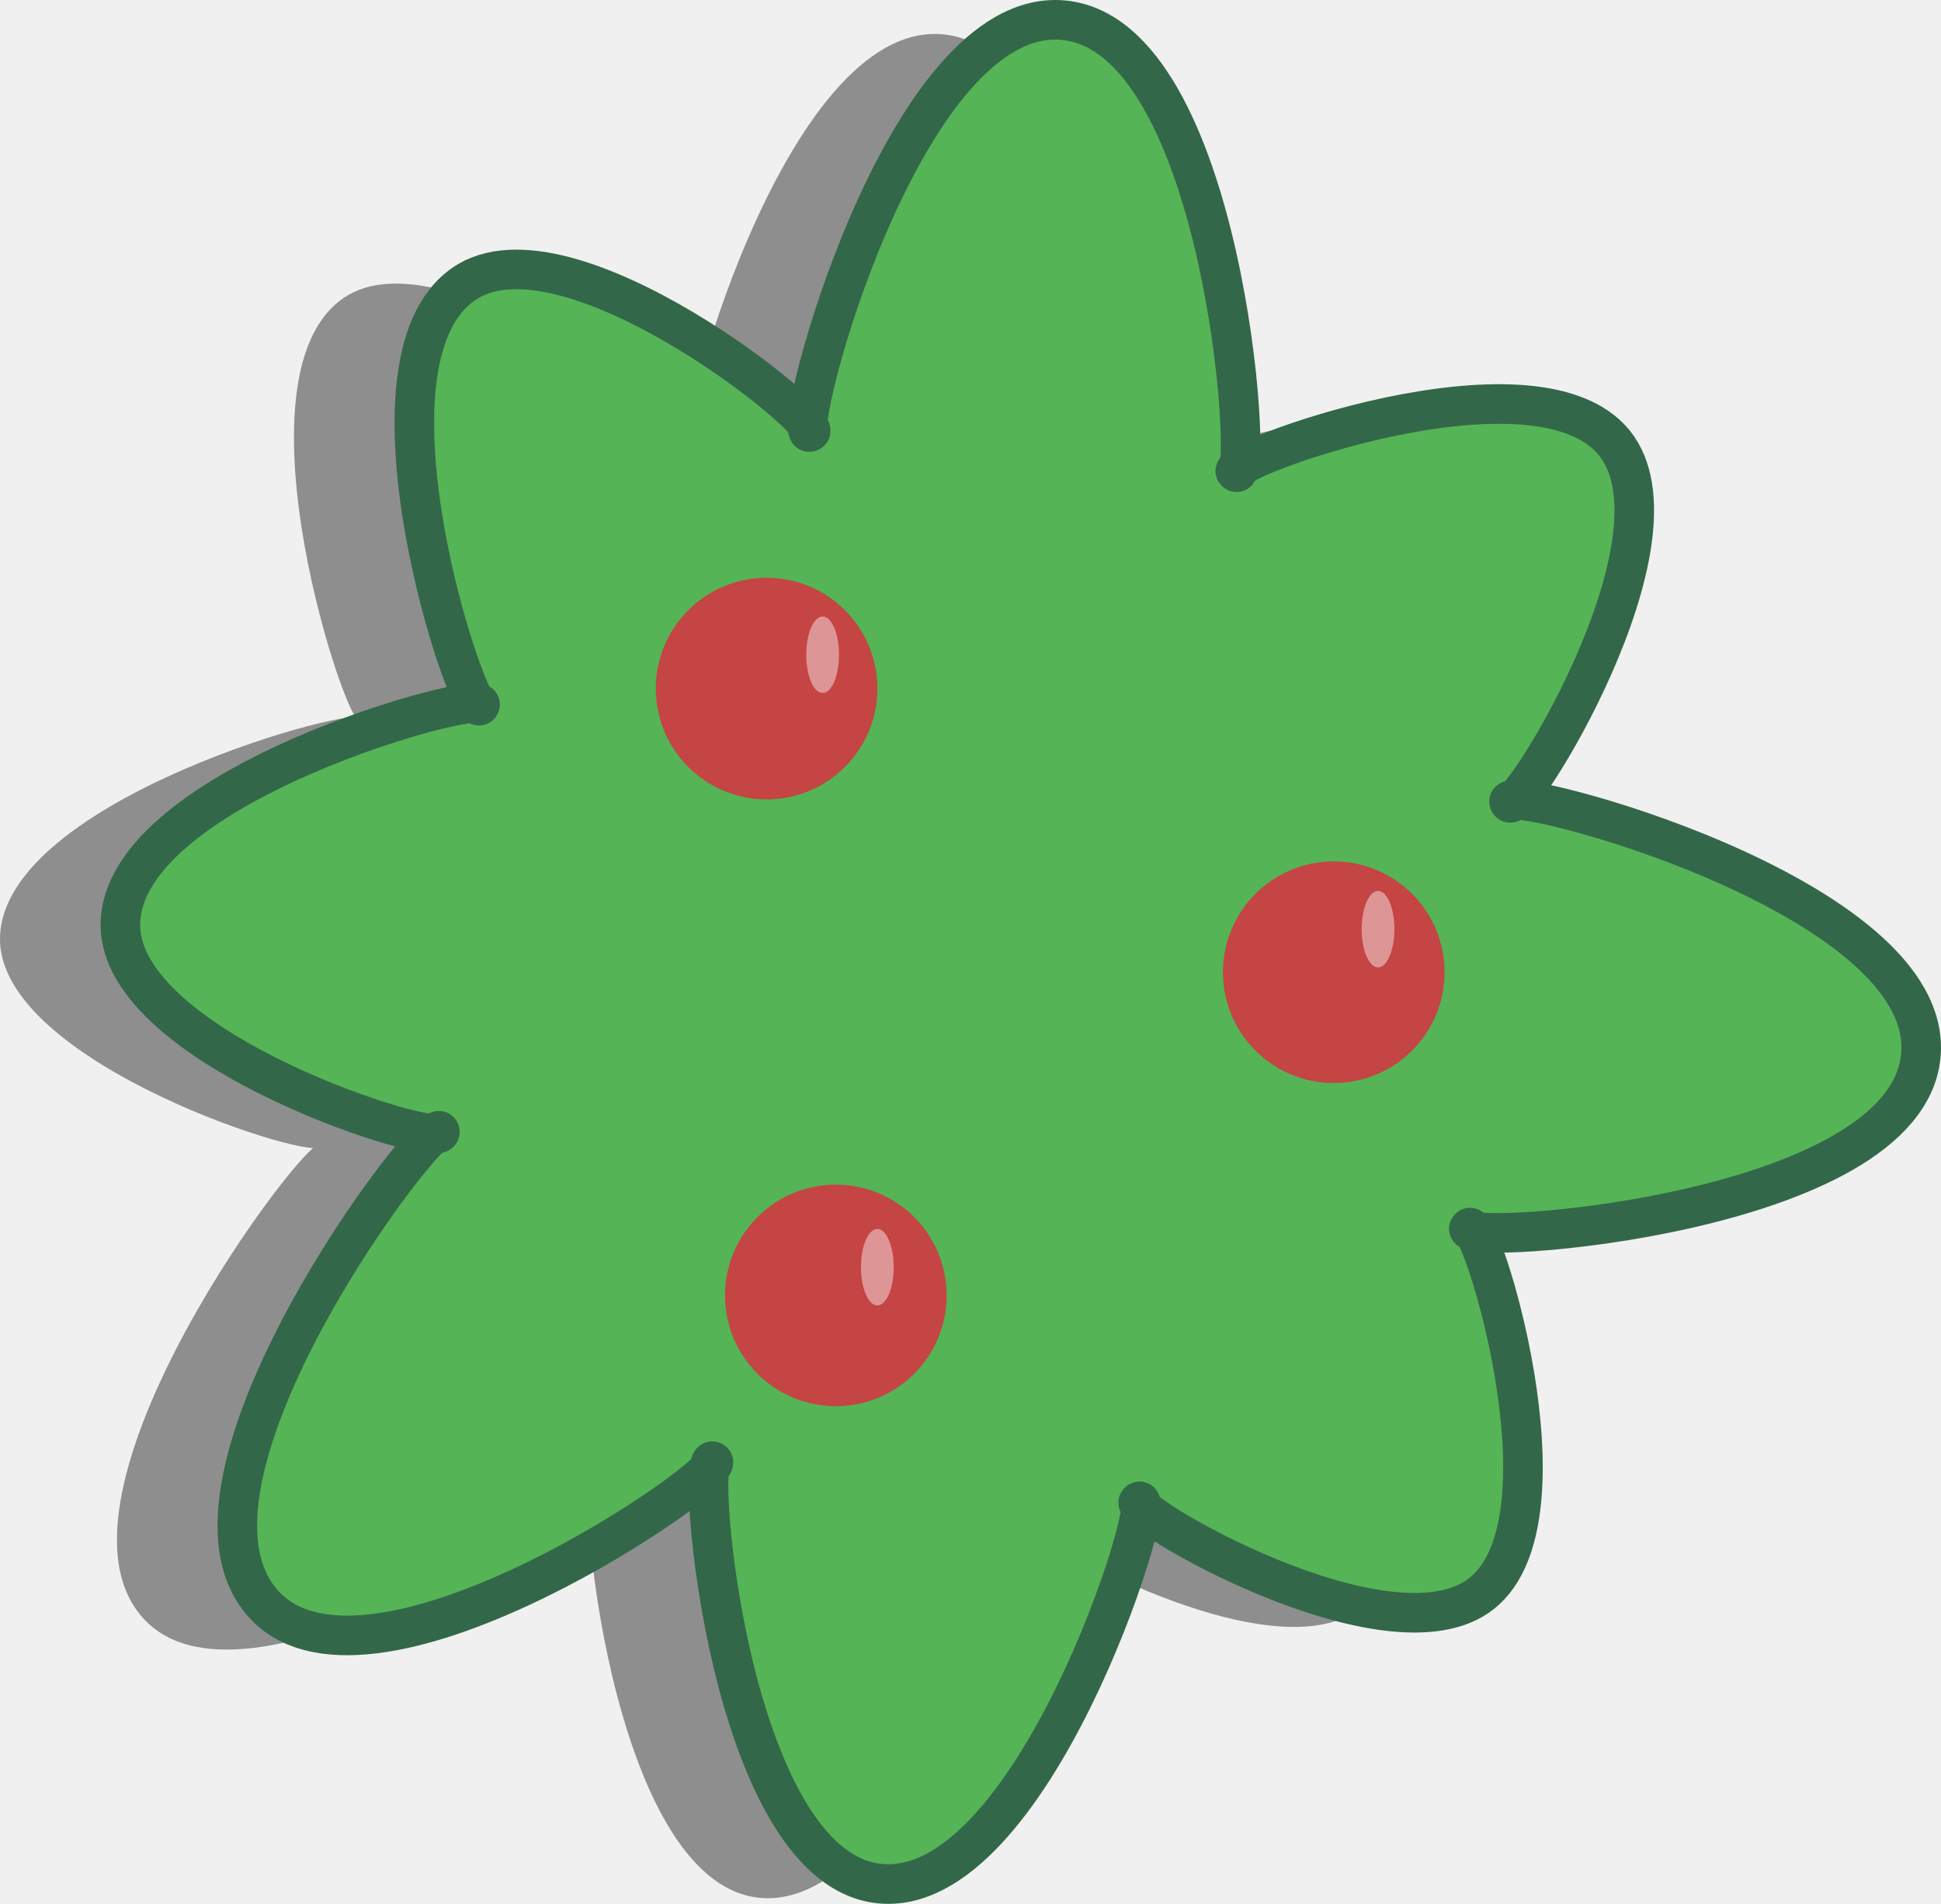
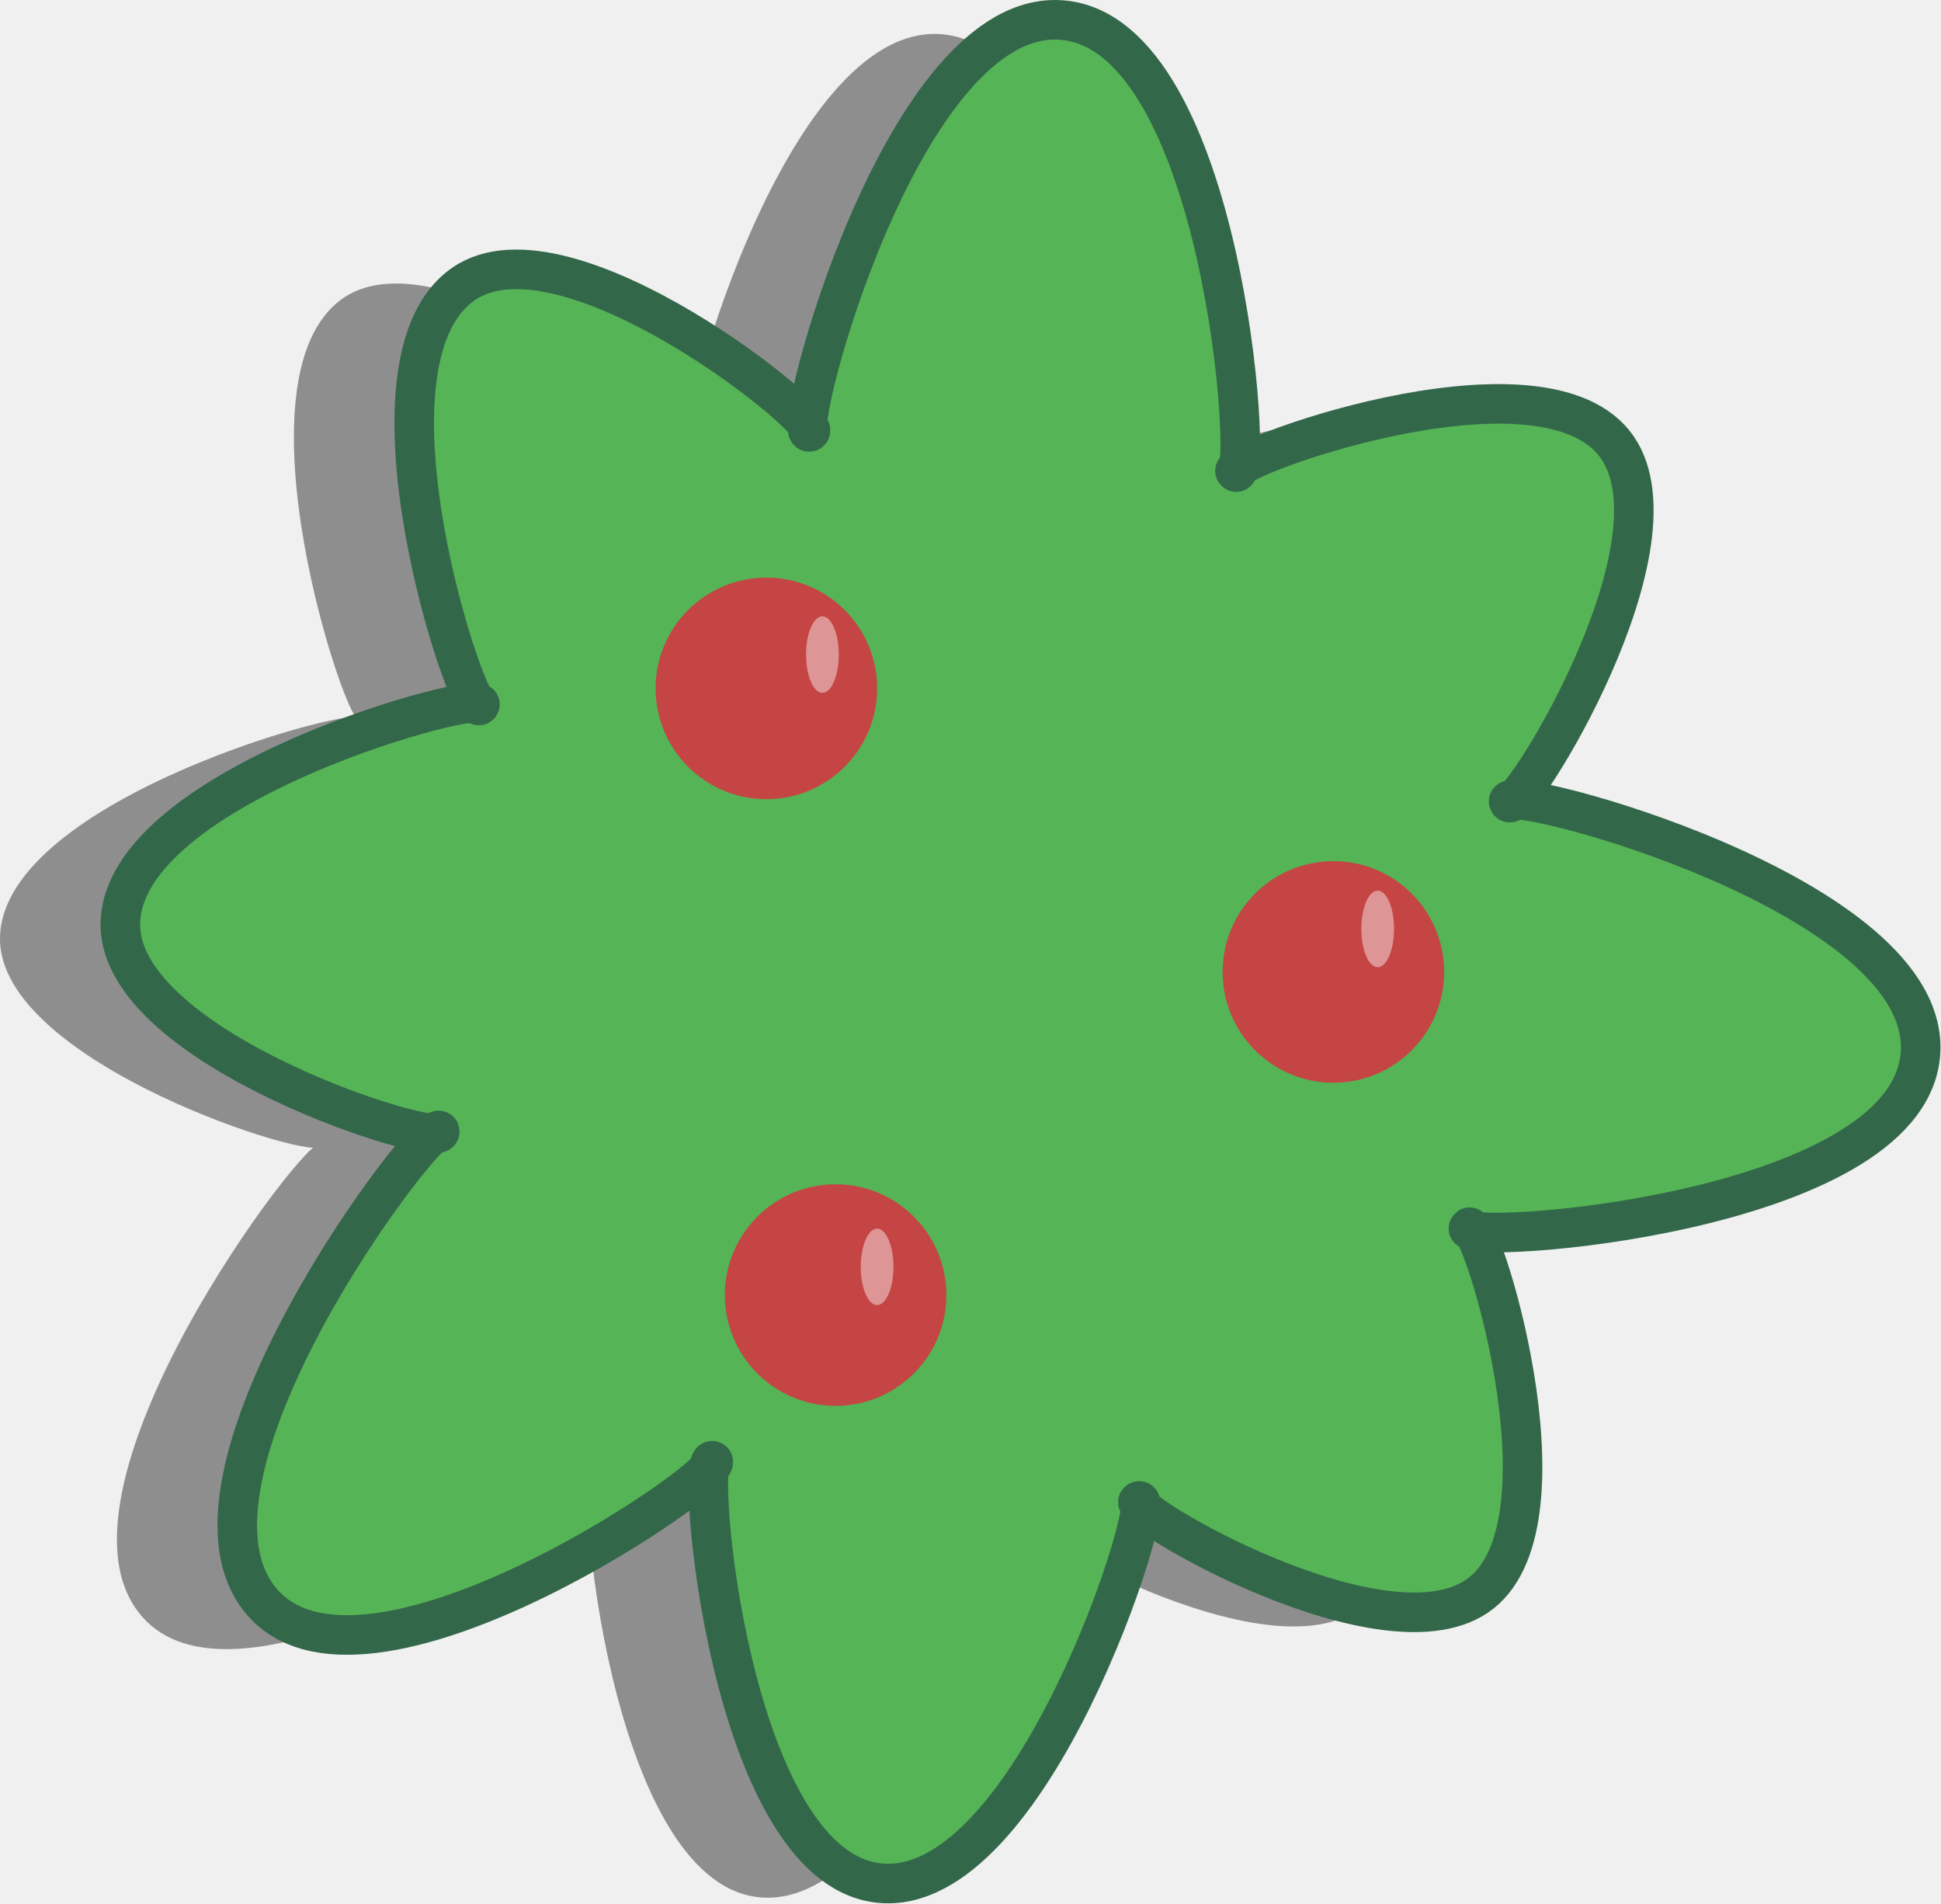
- <svg xmlns="http://www.w3.org/2000/svg" width="410.257mm" height="402.35mm" viewBox="0 0 410.257 402.35" version="1.1" id="svg5">
-   <defs id="defs2" />
-   <g id="layer1" transform="translate(1974.662,2948.608)">
-     <path id="path219320-7" style="opacity:0.407;fill:#000000;fill-opacity:1;stroke:none;stroke-width:8.364;stroke-linejoin:bevel;stroke-opacity:1" d="m -1686.917,-2608.873 c -19.562,15.553 -76.51,-18.178 -72.408,-19.442 4.102,-1.264 -22.661,84.39 -55.032,80.754 -31.759,-3.567 -38.867,-91.238 -35.072,-89.231 3.795,2.007 -71.624,54.469 -94.586,30.579 -24.681,-25.678 35.603,-104.389 36.867,-100.287 1.264,4.102 -67.912,-17.044 -67.512,-43.88 0.443,-29.644 77.995,-50.019 75.988,-46.224 -2.007,3.795 -27.865,-72.19 -3.397,-89.01 21.843,-15.016 77.207,30.027 73.105,31.291 -4.102,1.264 19.712,-90.219 53.638,-87.027 33.926,3.192 40.261,97.51 36.466,95.504 -3.795,-2.007 63.111,-26.944 79.95,-6.185 16.607,20.472 -20.966,79.995 -22.23,75.892 -1.264,-4.102 90.219,19.712 87.027,53.638 -3.192,33.926 -97.51,40.261 -95.504,36.466 2.007,-3.795 22.845,61.145 2.7,77.162 z" />
-     <path id="path205447-4" style="fill:#55b455;fill-opacity:1;stroke:#33674a;stroke-width:8.364;stroke-linejoin:bevel;stroke-opacity:1" d="m -1661.473,-2611.866 c -19.562,15.553 -76.51,-18.178 -72.408,-19.442 4.102,-1.264 -22.661,84.39 -55.032,80.754 -31.759,-3.567 -38.867,-91.238 -35.072,-89.231 3.795,2.007 -71.624,54.469 -94.586,30.579 -24.681,-25.678 35.603,-104.389 36.867,-100.287 1.264,4.102 -67.912,-17.044 -67.512,-43.88 0.443,-29.644 77.995,-50.019 75.988,-46.224 -2.007,3.795 -27.865,-72.19 -3.397,-89.01 21.843,-15.016 77.207,30.027 73.105,31.291 -4.102,1.264 19.712,-90.219 53.638,-87.027 33.926,3.192 40.261,97.51 36.466,95.504 -3.795,-2.007 63.111,-26.944 79.95,-6.185 16.607,20.472 -20.966,79.995 -22.23,75.892 -1.264,-4.102 90.219,19.712 87.027,53.638 -3.192,33.926 -97.51,40.261 -95.504,36.466 2.007,-3.795 22.845,61.145 2.7,77.162 z" />
-     <circle style="fill:#c54444;fill-opacity:1;stroke:none;stroke-width:1.801;stroke-linecap:round;stroke-linejoin:round;stroke-dasharray:none;stroke-opacity:1" id="circle205475-3" cx="-1812.634" cy="-2803.085" r="23.417" />
-     <circle style="fill:#c54444;fill-opacity:1;stroke:none;stroke-width:1.801;stroke-linecap:round;stroke-linejoin:round;stroke-dasharray:none;stroke-opacity:1" id="circle205477-6" cx="-1692.755" cy="-2743.146" r="23.417" />
-     <circle style="fill:#c54444;fill-opacity:1;stroke:none;stroke-width:1.801;stroke-linecap:round;stroke-linejoin:round;stroke-dasharray:none;stroke-opacity:1" id="circle205479-7" cx="-1797.998" cy="-2674.842" r="23.417" />
-     <ellipse style="opacity:0.433;fill:#ffffff;fill-opacity:1;stroke:none;stroke-width:4.237;stroke-linecap:butt;stroke-linejoin:bevel;stroke-dasharray:none;stroke-opacity:1" id="path209338-21" cx="-1800.787" cy="-2810.237" rx="3.461" ry="8.086" />
-     <ellipse style="opacity:0.433;fill:#ffffff;fill-opacity:1;stroke:none;stroke-width:4.237;stroke-linecap:butt;stroke-linejoin:bevel;stroke-dasharray:none;stroke-opacity:1" id="path209338-1-2" cx="-1683.391" cy="-2752.245" rx="3.461" ry="8.086" />
-     <ellipse style="opacity:0.433;fill:#ffffff;fill-opacity:1;stroke:none;stroke-width:4.237;stroke-linecap:butt;stroke-linejoin:bevel;stroke-dasharray:none;stroke-opacity:1" id="path209338-2-6" cx="-1789.224" cy="-2680.807" rx="3.461" ry="8.086" />
-   </g>
+ <svg xmlns="http://www.w3.org/2000/svg" width="1551" height="1521" viewBox="0 0 1551 1521" fill="none">
+   <path opacity="0.407" d="M1087.54 1284.04C1013.61 1342.82 798.369 1215.33 813.874 1210.56C829.379 1205.78 728.225 1529.51 605.879 1515.77C485.845 1502.29 458.98 1170.93 473.321 1178.52C487.663 1186.1 202.615 1384.38 115.83 1294.09C22.548 1197.04 250.391 899.552 255.168 915.057C259.946 930.561 -1.508 850.639 0.007 749.209C1.679 637.167 294.792 560.163 287.207 574.504C279.621 588.846 181.891 301.66 274.367 238.087C356.924 181.333 566.173 351.575 550.668 356.352C535.163 361.129 625.17 15.368 753.395 27.431C881.621 39.495 905.563 395.975 891.221 388.39C876.879 380.805 1129.75 286.555 1193.39 365.013C1256.16 442.386 1114.15 667.356 1109.37 651.851C1104.6 636.346 1450.36 726.352 1438.29 854.578C1426.23 982.804 1069.75 1006.75 1077.34 992.403C1084.92 978.061 1163.68 1223.5 1087.54 1284.04V1284.04Z" fill="black" />
+   <path d="M1183.71 1272.73C1109.77 1331.51 894.536 1204.02 910.041 1199.24C925.546 1194.46 824.391 1518.2 702.045 1504.45C582.011 1490.97 555.147 1159.62 569.488 1167.2C583.83 1174.79 298.782 1373.07 211.996 1282.78C118.714 1185.73 346.558 888.239 351.335 903.743C356.113 919.248 94.659 839.325 96.174 737.895C97.846 625.853 390.959 548.849 383.374 563.191C375.788 577.533 278.057 290.346 370.534 226.773C453.09 170.019 662.34 340.261 646.835 345.038C631.33 349.816 721.336 4.055 849.562 16.118C977.788 28.181 1001.73 384.662 987.387 377.077C973.046 369.491 1225.92 275.242 1289.56 353.699C1352.32 431.073 1210.32 656.042 1205.54 640.537C1200.76 625.033 1546.52 715.039 1534.46 843.264C1522.4 971.49 1165.92 995.432 1173.5 981.09C1181.09 966.748 1259.85 1212.19 1183.71 1272.73V1272.73Z" fill="#55B455" stroke="#33674A" stroke-width="31.611" stroke-linejoin="bevel" />
+   <path d="M612.388 638.514C661.269 638.514 700.894 598.889 700.894 550.009C700.894 501.129 661.269 461.503 612.388 461.503C563.508 461.503 523.883 501.129 523.883 550.009C523.883 598.889 563.508 638.514 612.388 638.514Z" fill="#C54444" />
+   <path d="M1065.48 865.057C1114.36 865.057 1153.98 825.432 1153.98 776.552C1153.98 727.672 1114.36 688.047 1065.48 688.047C1016.6 688.047 976.97 727.672 976.97 776.552C976.97 825.432 1016.6 865.057 1065.48 865.057Z" fill="#C54444" />
+   <path d="M667.708 1123.21C716.588 1123.21 756.213 1083.59 756.213 1034.71C756.213 985.826 716.588 946.201 667.708 946.201C618.828 946.201 579.202 985.826 579.202 1034.71C579.202 1083.59 618.828 1123.21 667.708 1123.21Z" fill="#C54444" />
+   <path opacity="0.433" d="M657.165 553.541C664.389 553.541 670.246 539.858 670.246 522.979C670.246 506.1 664.389 492.417 657.165 492.417C649.94 492.417 644.083 506.1 644.083 522.979C644.083 539.858 649.94 553.541 657.165 553.541Z" fill="white" />
+   <path opacity="0.433" d="M1100.87 772.723C1108.09 772.723 1113.95 759.039 1113.95 742.161C1113.95 725.282 1108.09 711.599 1100.87 711.599C1093.64 711.599 1087.79 725.282 1087.79 742.161C1087.79 759.039 1093.64 772.723 1100.87 772.723Z" fill="white" />
+   <path opacity="0.433" d="M700.866 1042.72C708.091 1042.72 713.947 1029.04 713.947 1012.16C713.947 995.282 708.091 981.599 700.866 981.599C693.642 981.599 687.785 995.282 687.785 1012.16C687.785 1029.04 693.642 1042.72 700.866 1042.72Z" fill="white" />
</svg>
